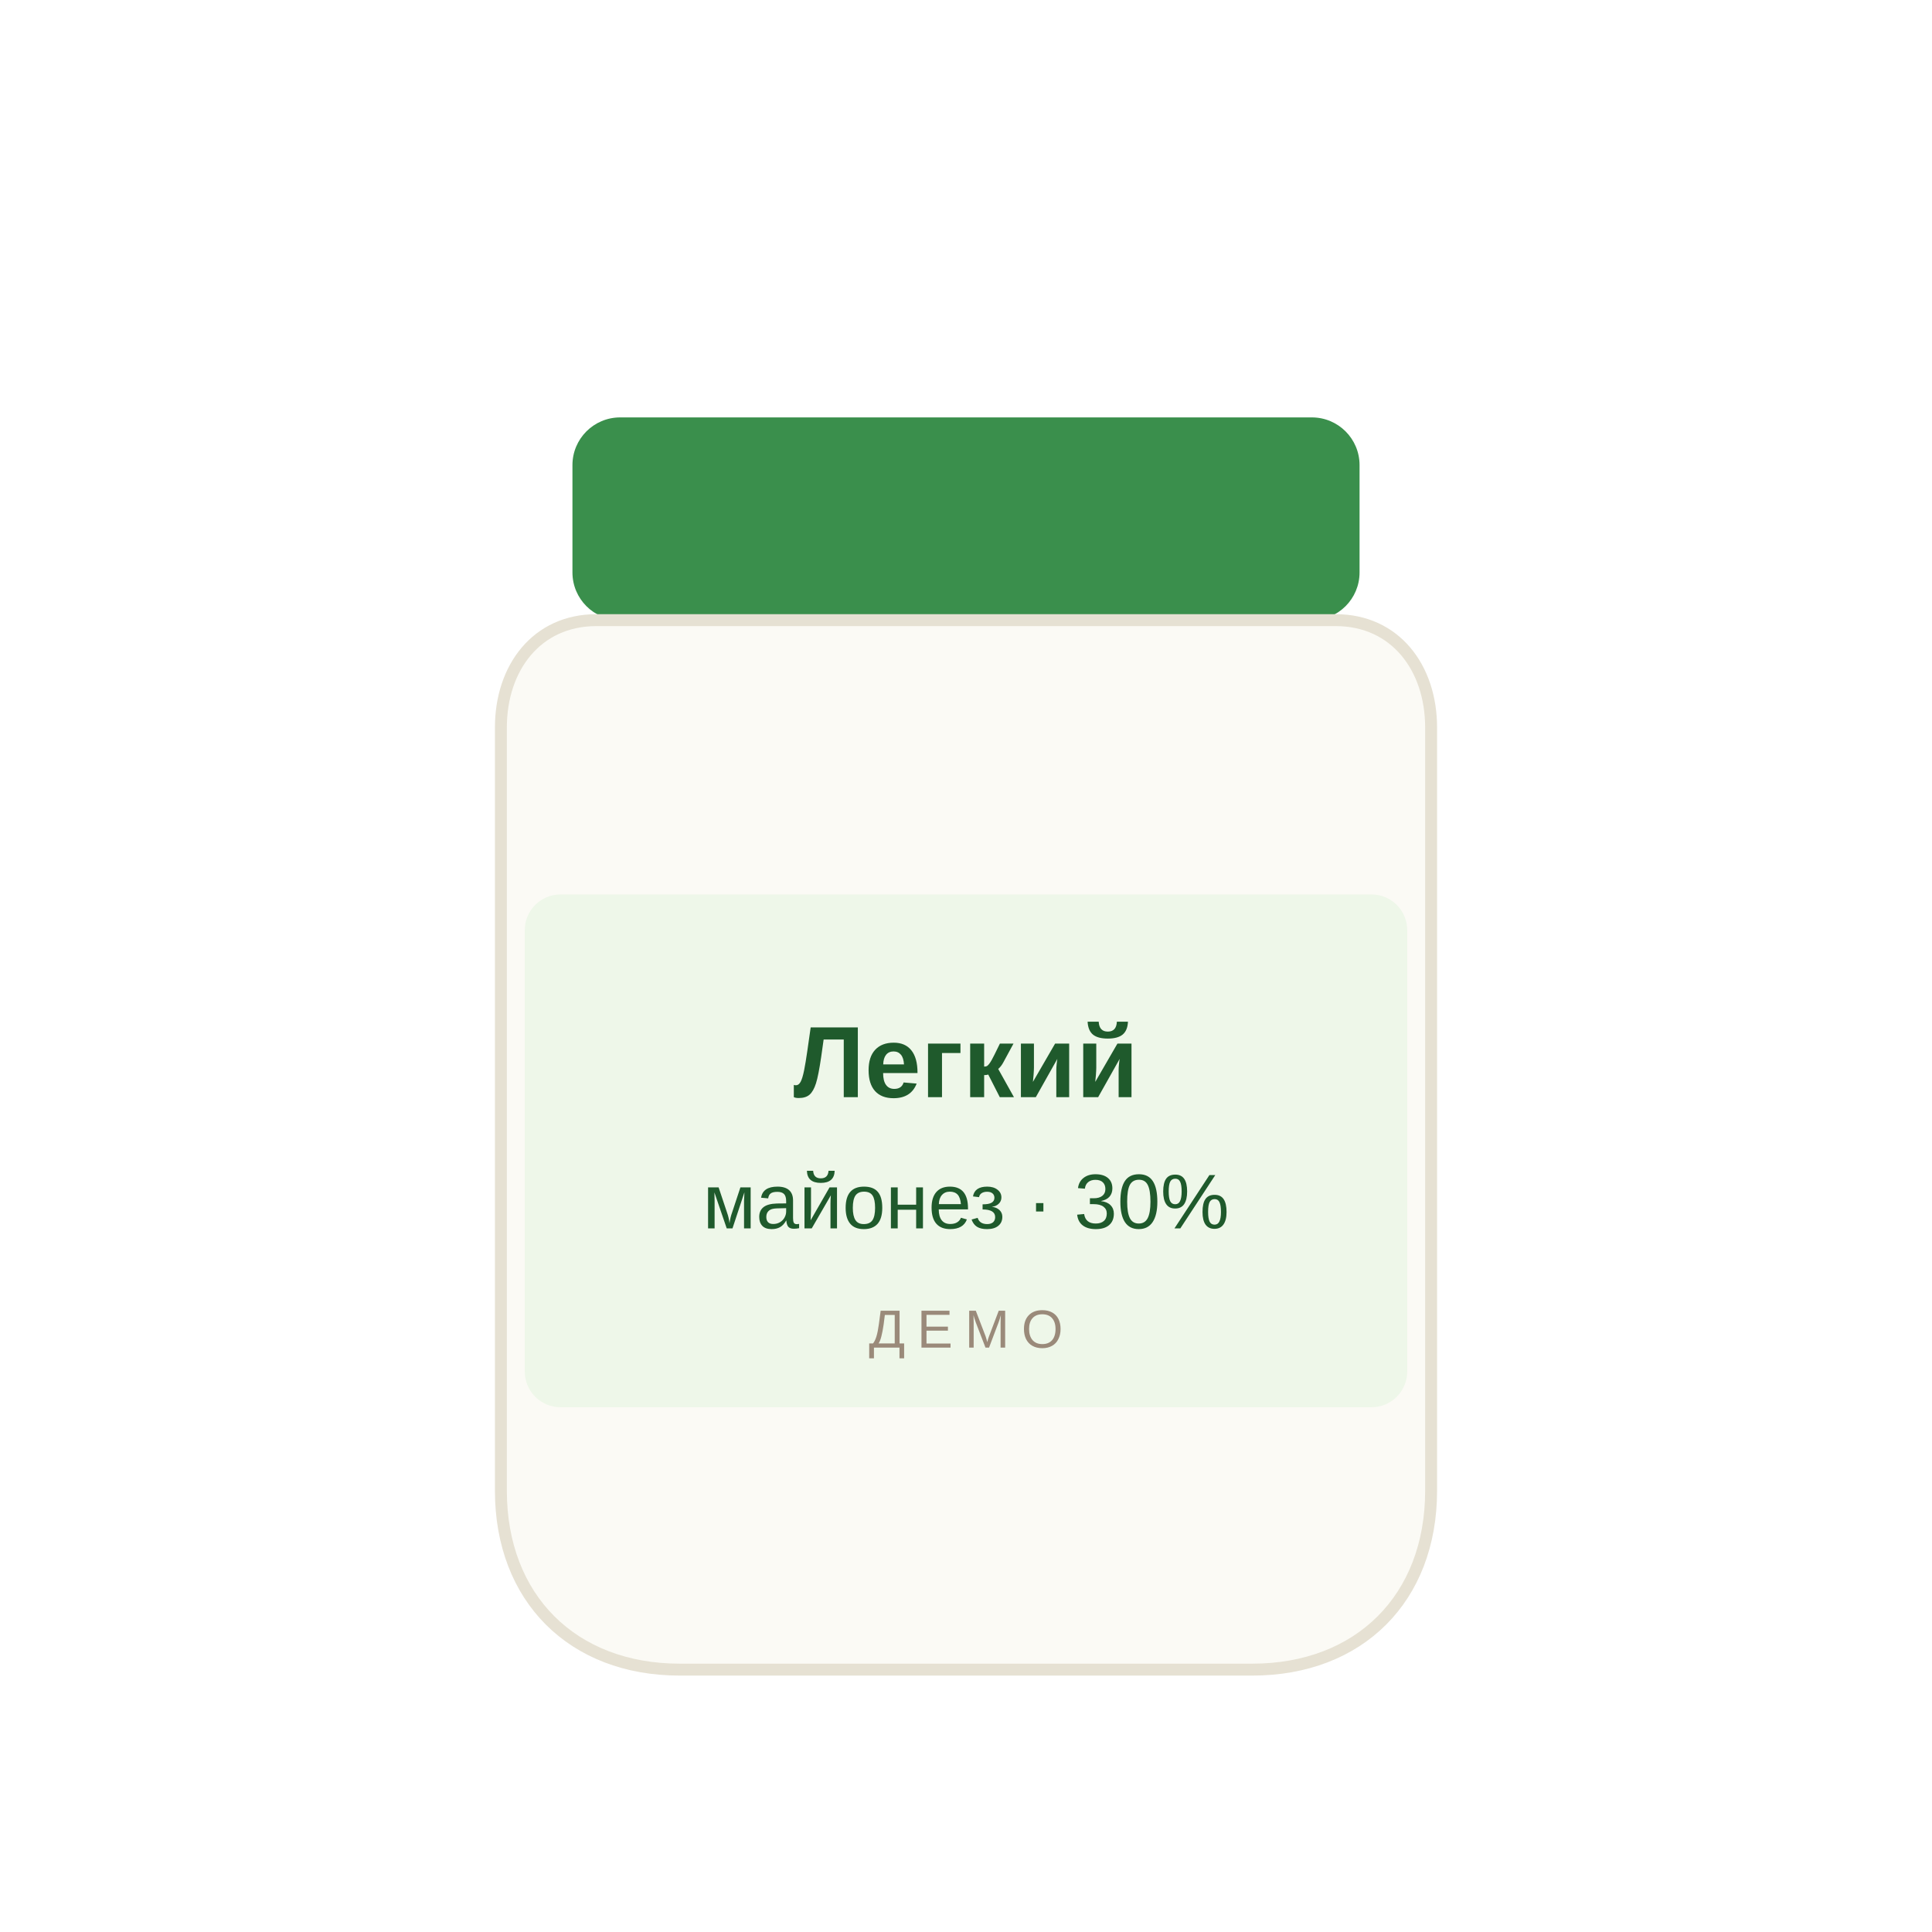
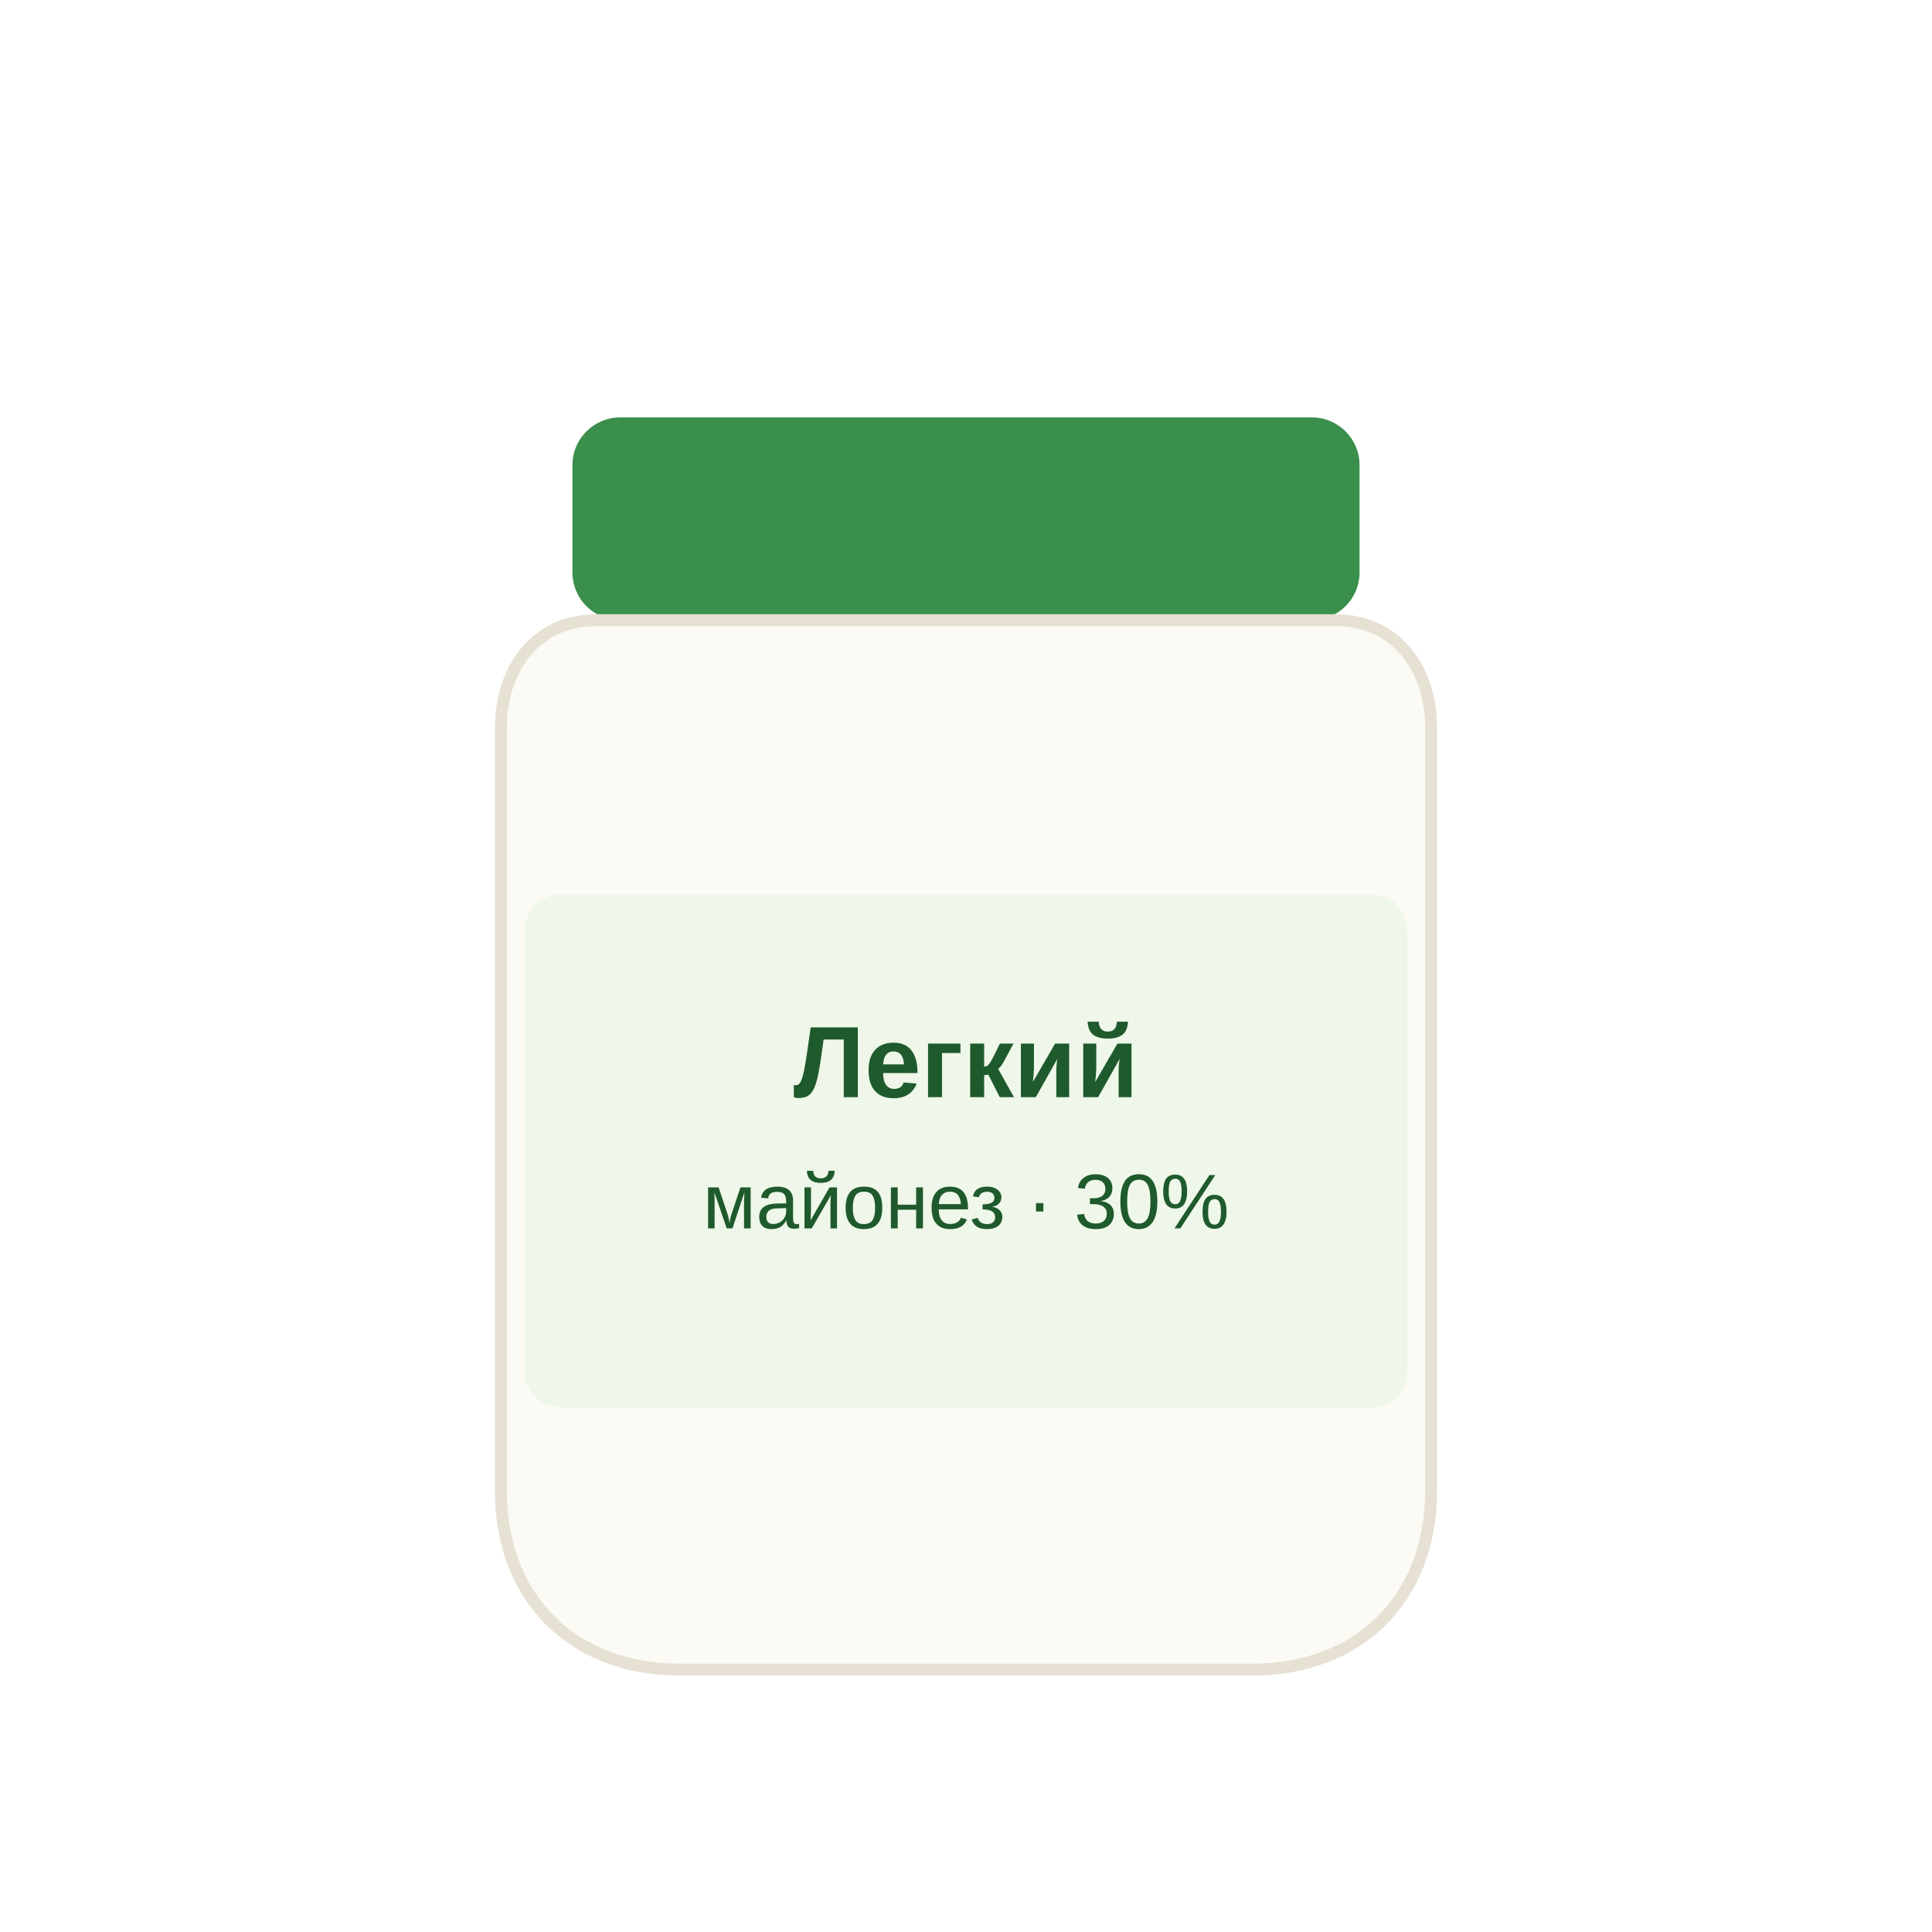
<svg xmlns="http://www.w3.org/2000/svg" viewBox="0 0 324 324" width="324" height="324">
  <rect width="324" height="324" fill="#fff" />
  <rect x="96" y="70" width="132" height="34" rx="8" fill="#3a8f4c" />
  <path d="M100 104h124c10 0 16 8 16 18v128c0 18-12 30-30 30H114c-18 0-30-12-30-30V122c0-10 6-18 16-18z" fill="#fbfaf5" stroke="#e6e1d3" stroke-width="2" />
  <rect x="88" y="150" width="148" height="86" rx="6" fill="#eef7e9" />
  <text x="162" y="184" text-anchor="middle" font-family="Arial, sans-serif" font-weight="700" font-size="17" fill="#1f5a2c">Легкий</text>
  <text x="162" y="206" text-anchor="middle" font-family="Arial, sans-serif" font-size="13" fill="#1f5a2c">майонез · 30%</text>
-   <text x="162" y="226" text-anchor="middle" font-family="Arial, sans-serif" font-size="9" letter-spacing="2" fill="#9a8a7a">ДЕМО</text>
</svg>
